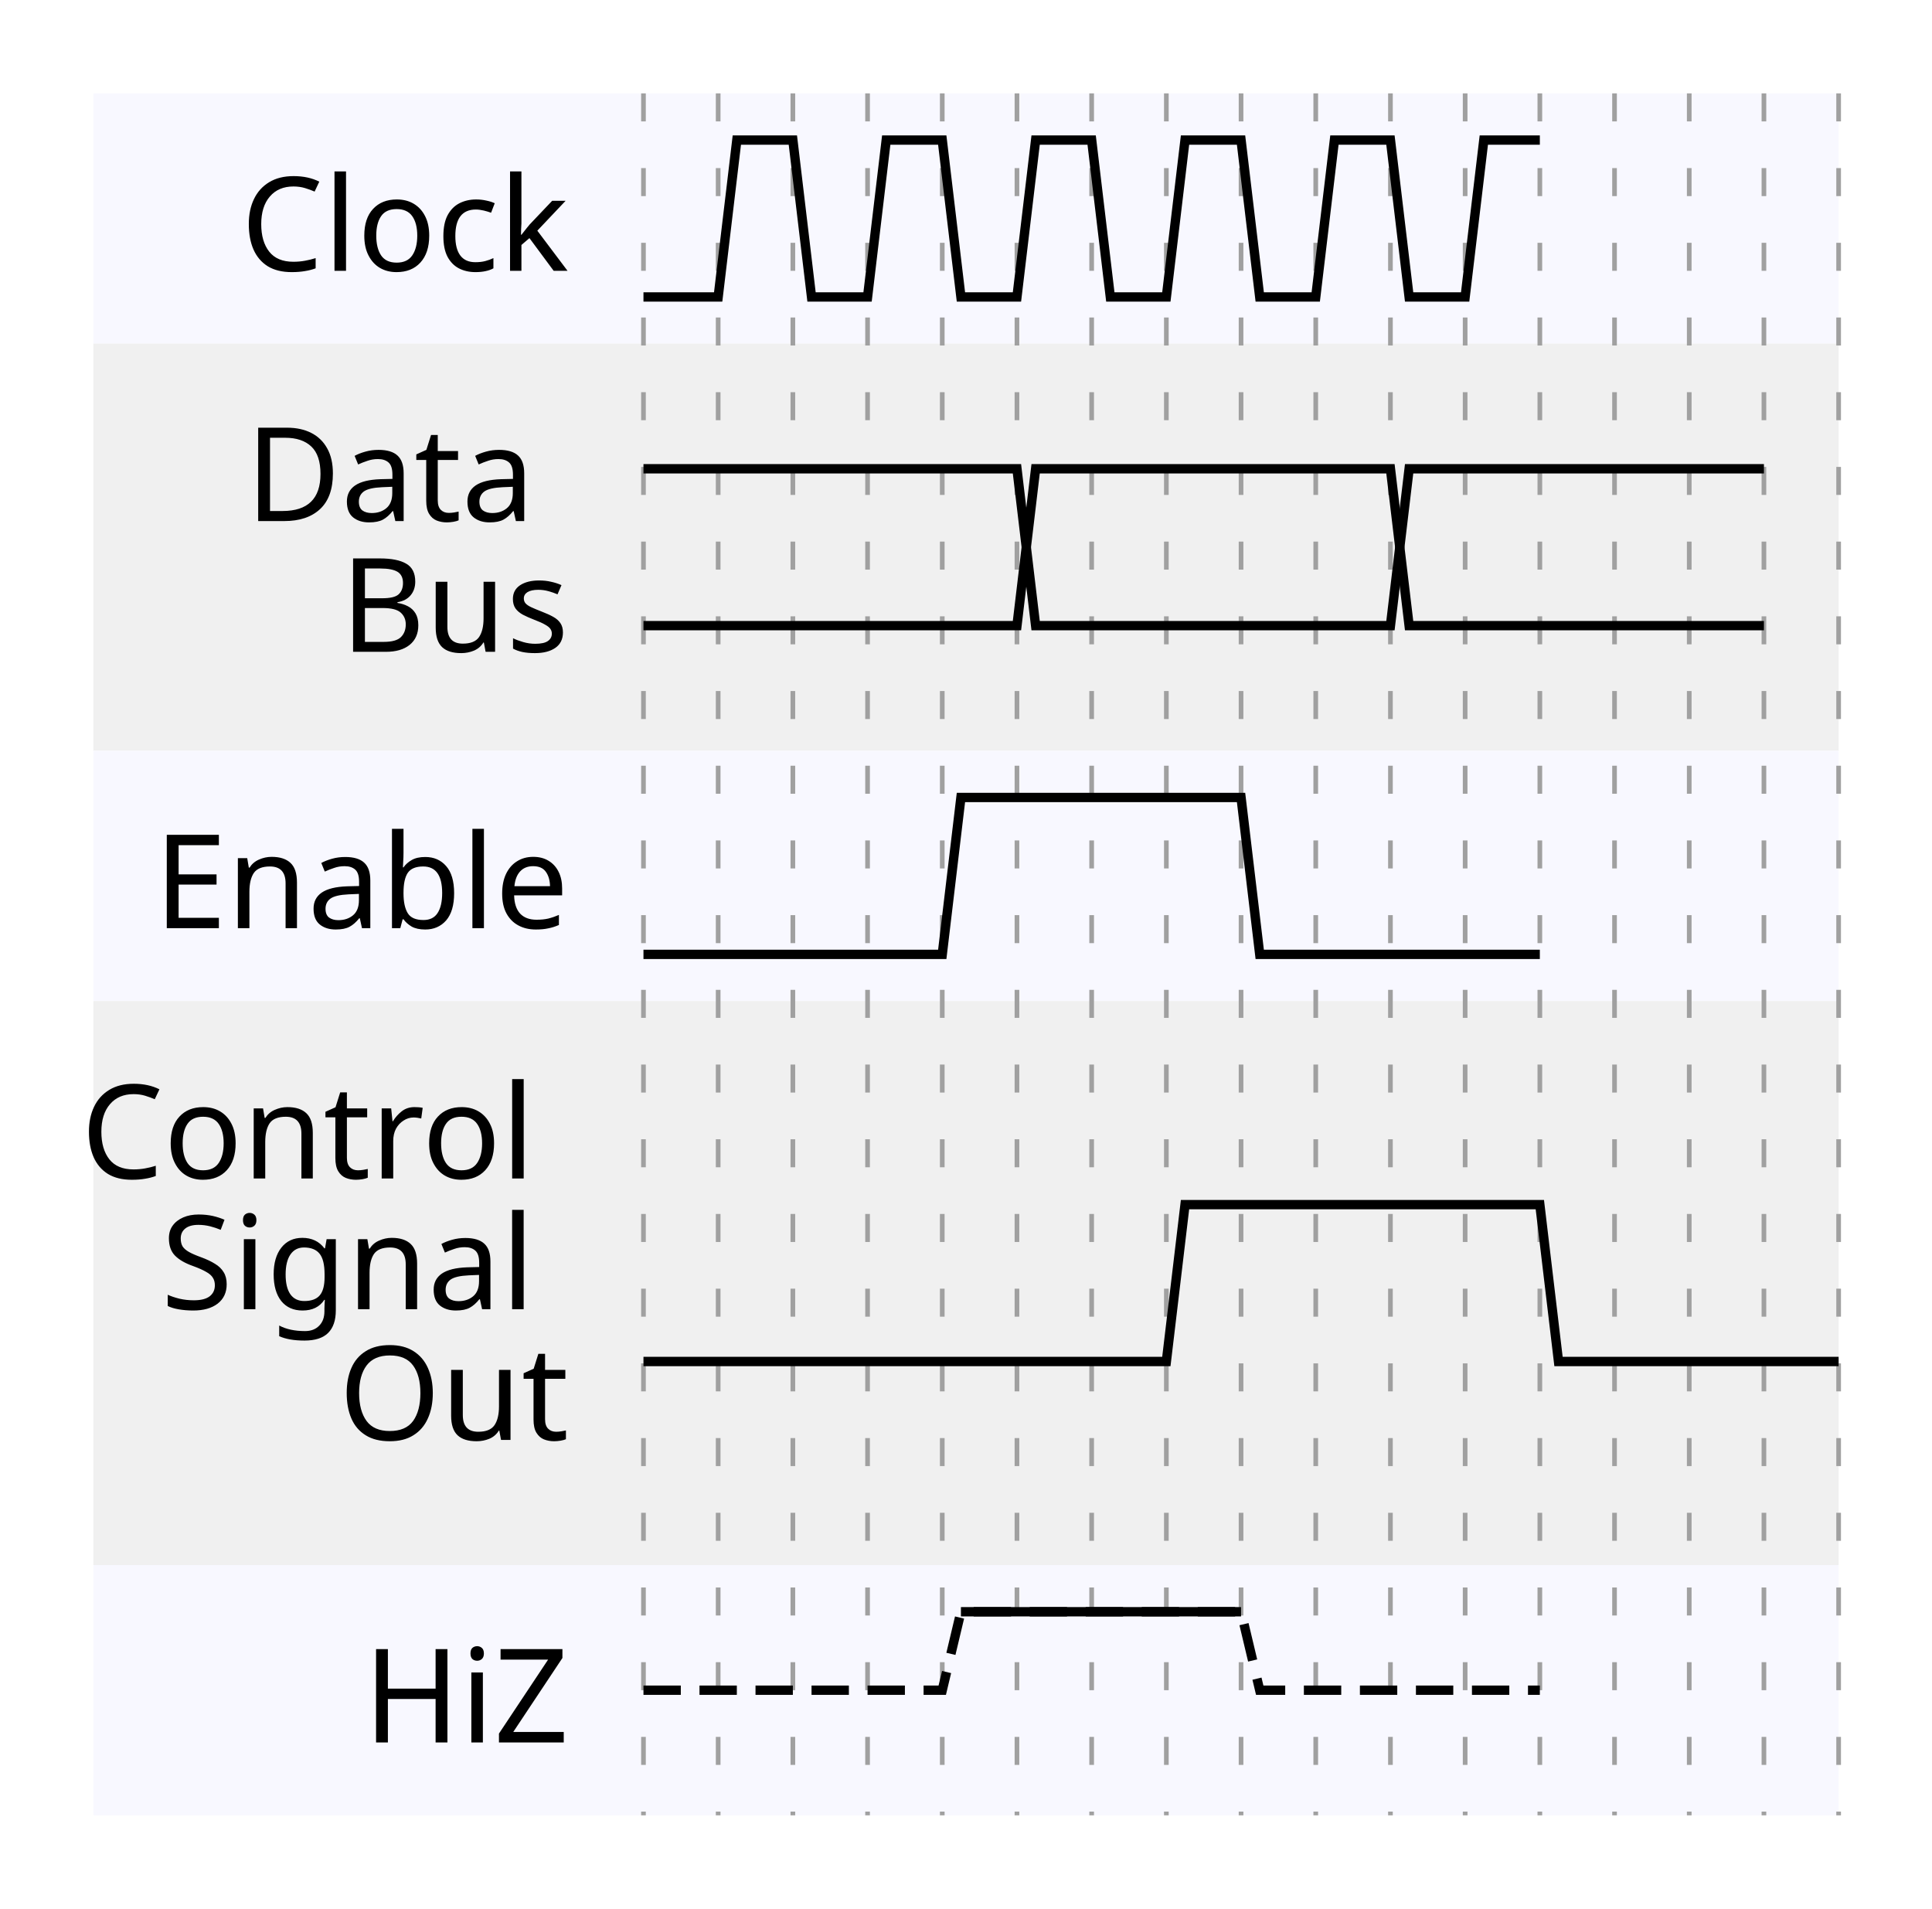
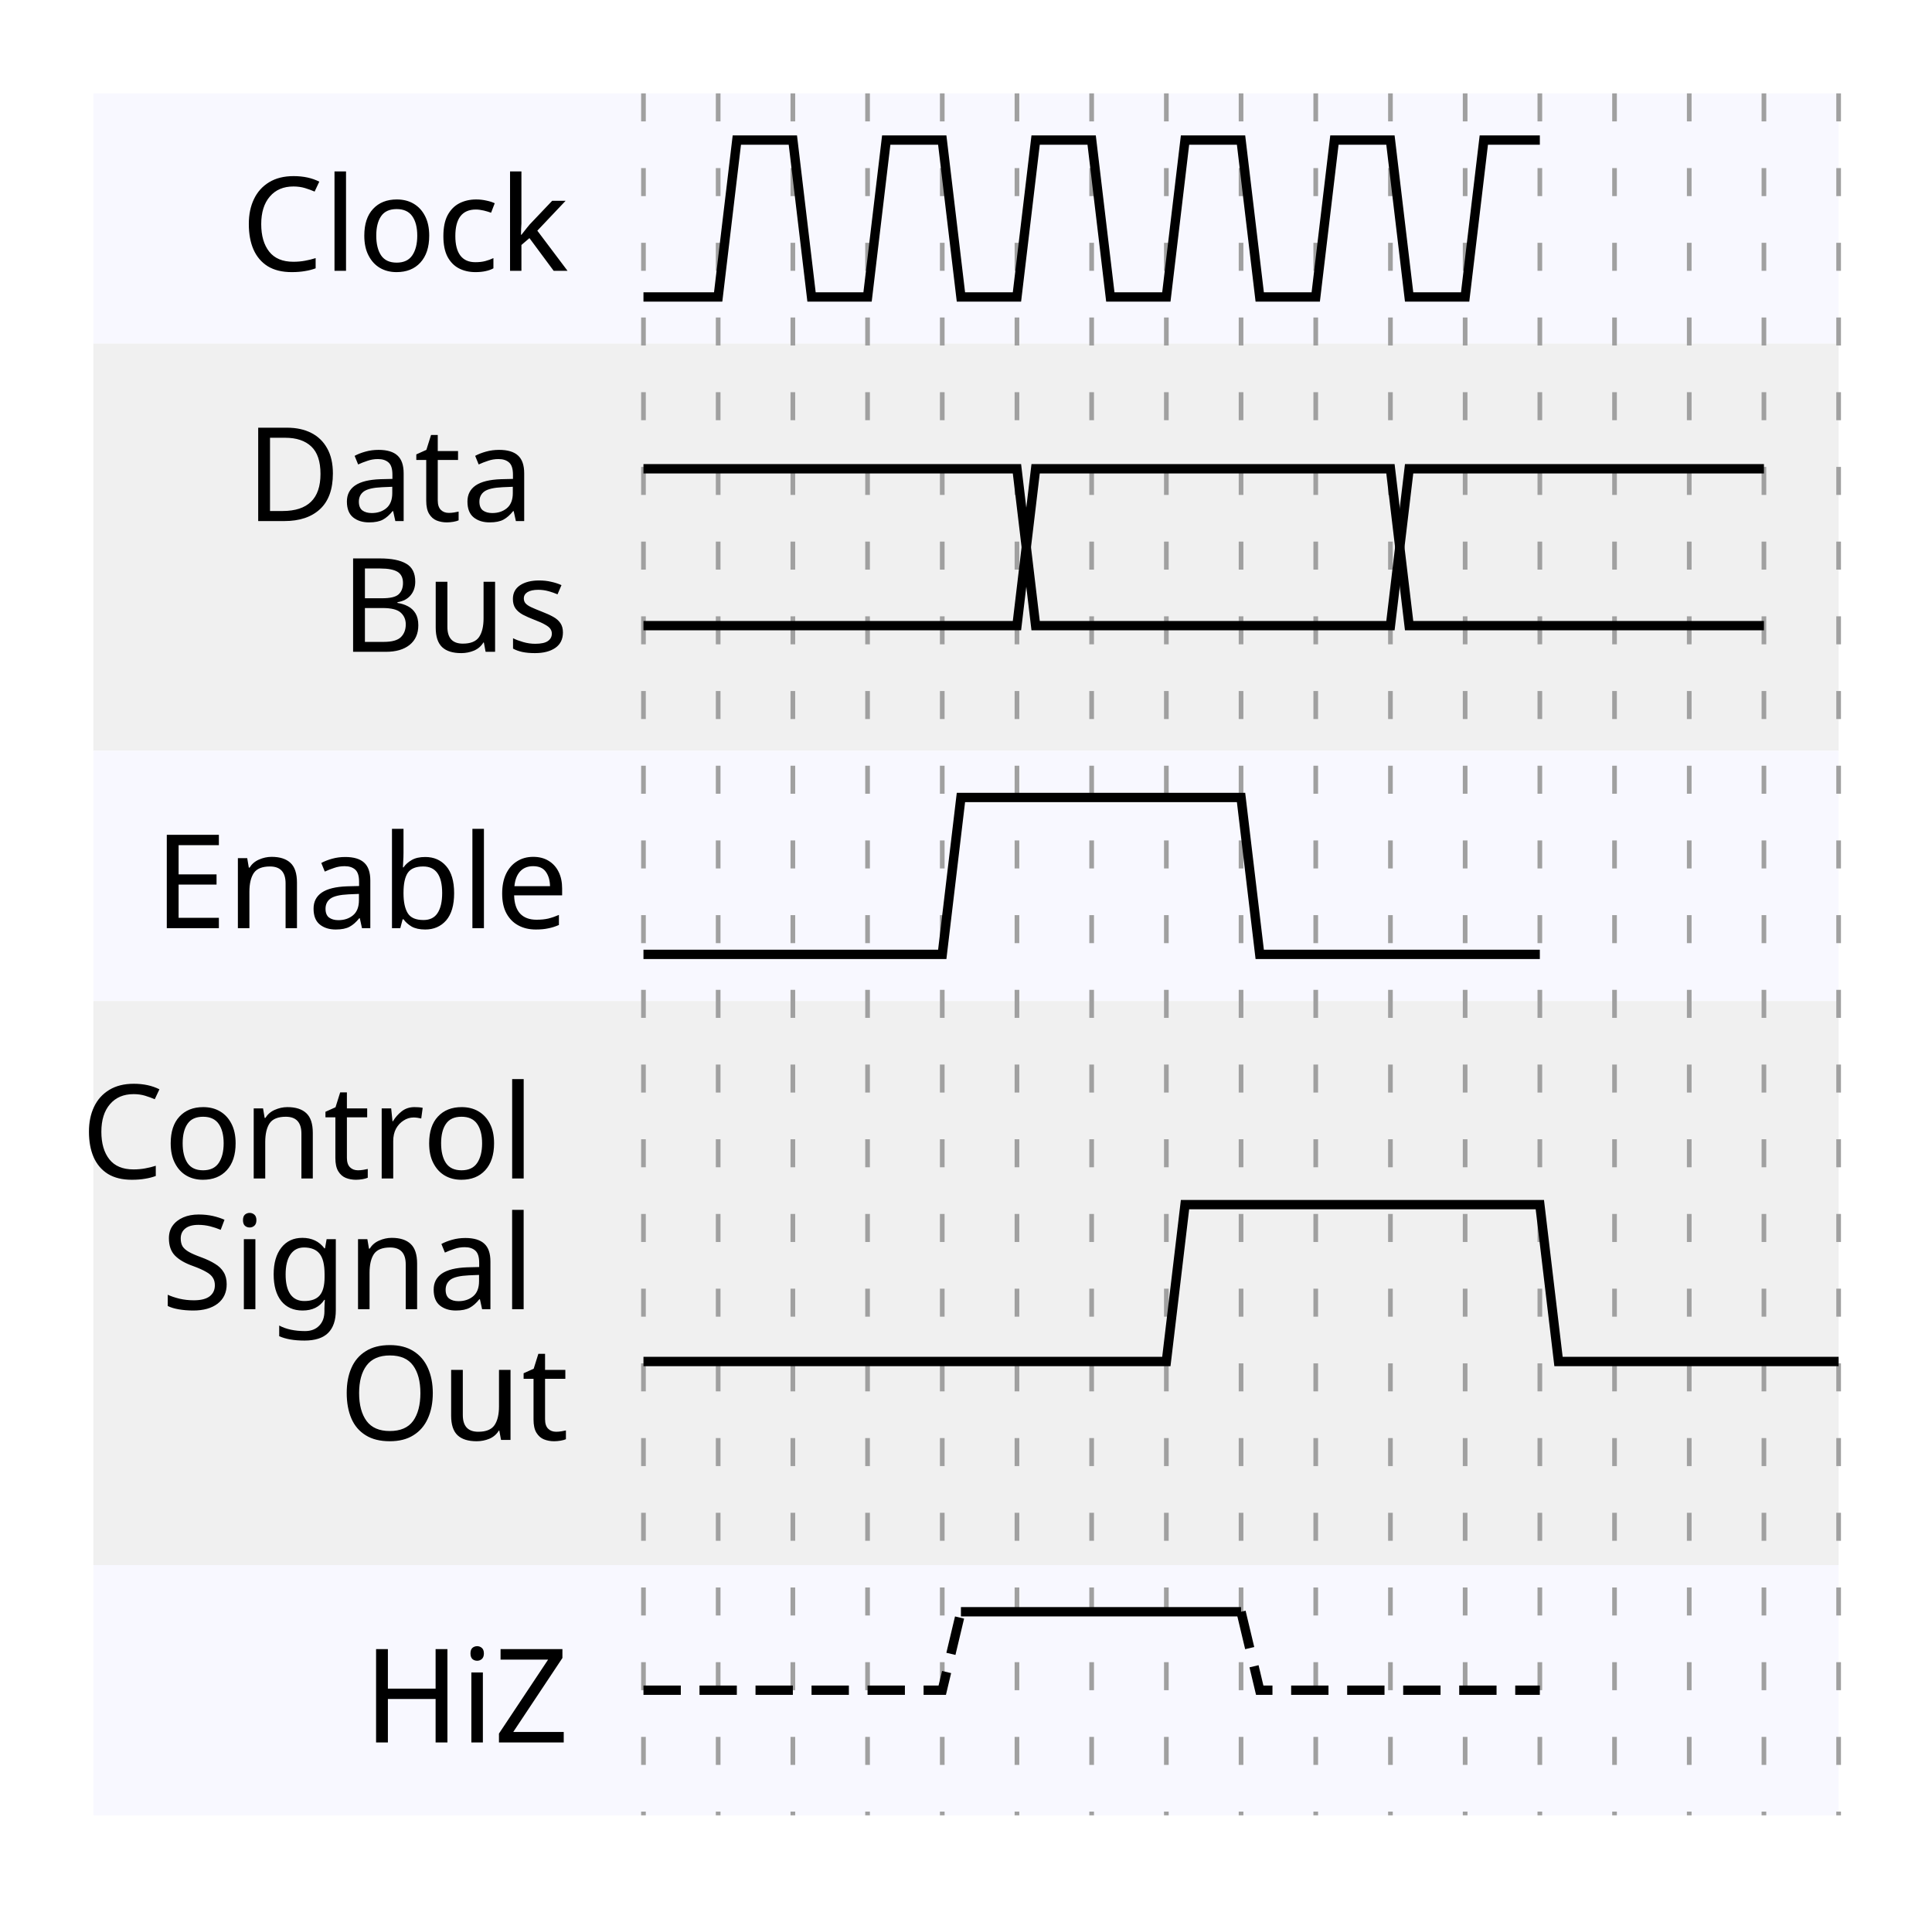
<svg xmlns="http://www.w3.org/2000/svg" width="206.914" height="204.4" viewBox="0 0 206.914 204.4">
  <style>.waveforms polyline { fill: none; stroke: black; }
.guides line { stroke: red; }
.highlights rect { fill: #ff8; }</style>
  <g class="row-backgrounds">
    <rect x="10" y="10" width="186.914" height="26.8" fill="#f8f8ff" />
    <rect x="10" y="36.8" width="186.914" height="43.6" fill="#f0f0f0" />
    <rect x="10" y="80.4" width="186.914" height="26.8" fill="#f8f8ff" />
    <rect x="10" y="107.2" width="186.914" height="60.4" fill="#f0f0f0" />
    <rect x="10" y="167.6" width="186.914" height="26.8" fill="#f8f8ff" />
  </g>
  <g class="rulers" transform="translate(68.914,10)">
    <line x1="0" y1="0" x2="0" y2="184.4" stroke="#a0a0a0" stroke-width="0.5" stroke-dasharray="3 5" />
    <line x1="8" y1="0" x2="8" y2="184.4" stroke="#a0a0a0" stroke-width="0.5" stroke-dasharray="3 5" />
    <line x1="16" y1="0" x2="16" y2="184.4" stroke="#a0a0a0" stroke-width="0.5" stroke-dasharray="3 5" />
    <line x1="24" y1="0" x2="24" y2="184.4" stroke="#a0a0a0" stroke-width="0.5" stroke-dasharray="3 5" />
    <line x1="32" y1="0" x2="32" y2="184.4" stroke="#a0a0a0" stroke-width="0.5" stroke-dasharray="3 5" />
    <line x1="40" y1="0" x2="40" y2="184.4" stroke="#a0a0a0" stroke-width="0.5" stroke-dasharray="3 5" />
    <line x1="48" y1="0" x2="48" y2="184.4" stroke="#a0a0a0" stroke-width="0.5" stroke-dasharray="3 5" />
    <line x1="56" y1="0" x2="56" y2="184.4" stroke="#a0a0a0" stroke-width="0.5" stroke-dasharray="3 5" />
    <line x1="64" y1="0" x2="64" y2="184.4" stroke="#a0a0a0" stroke-width="0.5" stroke-dasharray="3 5" />
    <line x1="72" y1="0" x2="72" y2="184.4" stroke="#a0a0a0" stroke-width="0.5" stroke-dasharray="3 5" />
    <line x1="80" y1="0" x2="80" y2="184.4" stroke="#a0a0a0" stroke-width="0.5" stroke-dasharray="3 5" />
    <line x1="88" y1="0" x2="88" y2="184.4" stroke="#a0a0a0" stroke-width="0.5" stroke-dasharray="3 5" />
    <line x1="96" y1="0" x2="96" y2="184.4" stroke="#a0a0a0" stroke-width="0.5" stroke-dasharray="3 5" />
    <line x1="104" y1="0" x2="104" y2="184.4" stroke="#a0a0a0" stroke-width="0.5" stroke-dasharray="3 5" />
    <line x1="112" y1="0" x2="112" y2="184.4" stroke="#a0a0a0" stroke-width="0.5" stroke-dasharray="3 5" />
    <line x1="120" y1="0" x2="120" y2="184.4" stroke="#a0a0a0" stroke-width="0.5" stroke-dasharray="3 5" />
    <line x1="128" y1="0" x2="128" y2="184.4" stroke="#a0a0a0" stroke-width="0.5" stroke-dasharray="3 5" />
  </g>
  <g class="signal-labels">
    <text x="60.914" y="29" font-family="sans-serif" font-size="14" fill="#000000" text-anchor="end">
      <tspan x="60.914" dy="0">Clock</tspan>
    </text>
    <text x="60.914" y="55.8" font-family="sans-serif" font-size="14" fill="#000000" text-anchor="end">
      <tspan x="60.914" dy="0">Data</tspan>
      <tspan x="60.914" dy="14">Bus</tspan>
    </text>
    <text x="60.914" y="99.4" font-family="sans-serif" font-size="14" fill="#000000" text-anchor="end">
      <tspan x="60.914" dy="0">Enable</tspan>
    </text>
    <text x="60.914" y="126.2" font-family="sans-serif" font-size="14" fill="#000000" text-anchor="end">
      <tspan x="60.914" dy="0">Control</tspan>
      <tspan x="60.914" dy="14">Signal</tspan>
      <tspan x="60.914" dy="14">Out</tspan>
    </text>
    <text x="60.914" y="186.6" font-family="sans-serif" font-size="14" fill="#000000" text-anchor="end">
      <tspan x="60.914" dy="0">HiZ</tspan>
    </text>
  </g>
  <g class="waveforms">
    <polyline points="68.914,31.8 76.914,31.8 78.914,15 84.914,15 86.914,31.8 92.914,31.8 94.914,15 100.914,15 102.914,31.8 108.914,31.8 110.914,15 116.914,15 118.914,31.8 124.914,31.8 126.914,15 132.914,15 134.914,31.8 140.914,31.8 142.914,15 148.914,15 150.914,31.8 156.914,31.8 158.914,15 164.914,15" />
    <polyline points="68.914,50.2 108.914,50.2 110.914,67 148.914,67 150.914,50.2 188.914,50.2" />
    <polyline points="68.914,67 108.914,67 110.914,50.2 148.914,50.2 150.914,67 188.914,67" />
    <polyline points="68.914,102.2 100.914,102.2 102.914,85.4 132.914,85.4 134.914,102.2 164.914,102.2" />
    <polyline points="68.914,145.8 124.914,145.8 126.914,129 164.914,129 166.914,145.8 196.914,145.8" />
+     <polyline points="68.914,181 100.914,181 102.914,172.6" stroke-dasharray="4 2" />
    <polyline points="102.914,172.6 132.914,172.6" />
-     <polyline points="68.914,181 100.914,181 102.914,172.6 132.914,172.6 134.914,181 164.914,181" stroke-dasharray="4 2" />
+     <polyline points="132.914,172.6 134.914,181 164.914,181" stroke-dasharray="4 2" />
  </g>
</svg>
